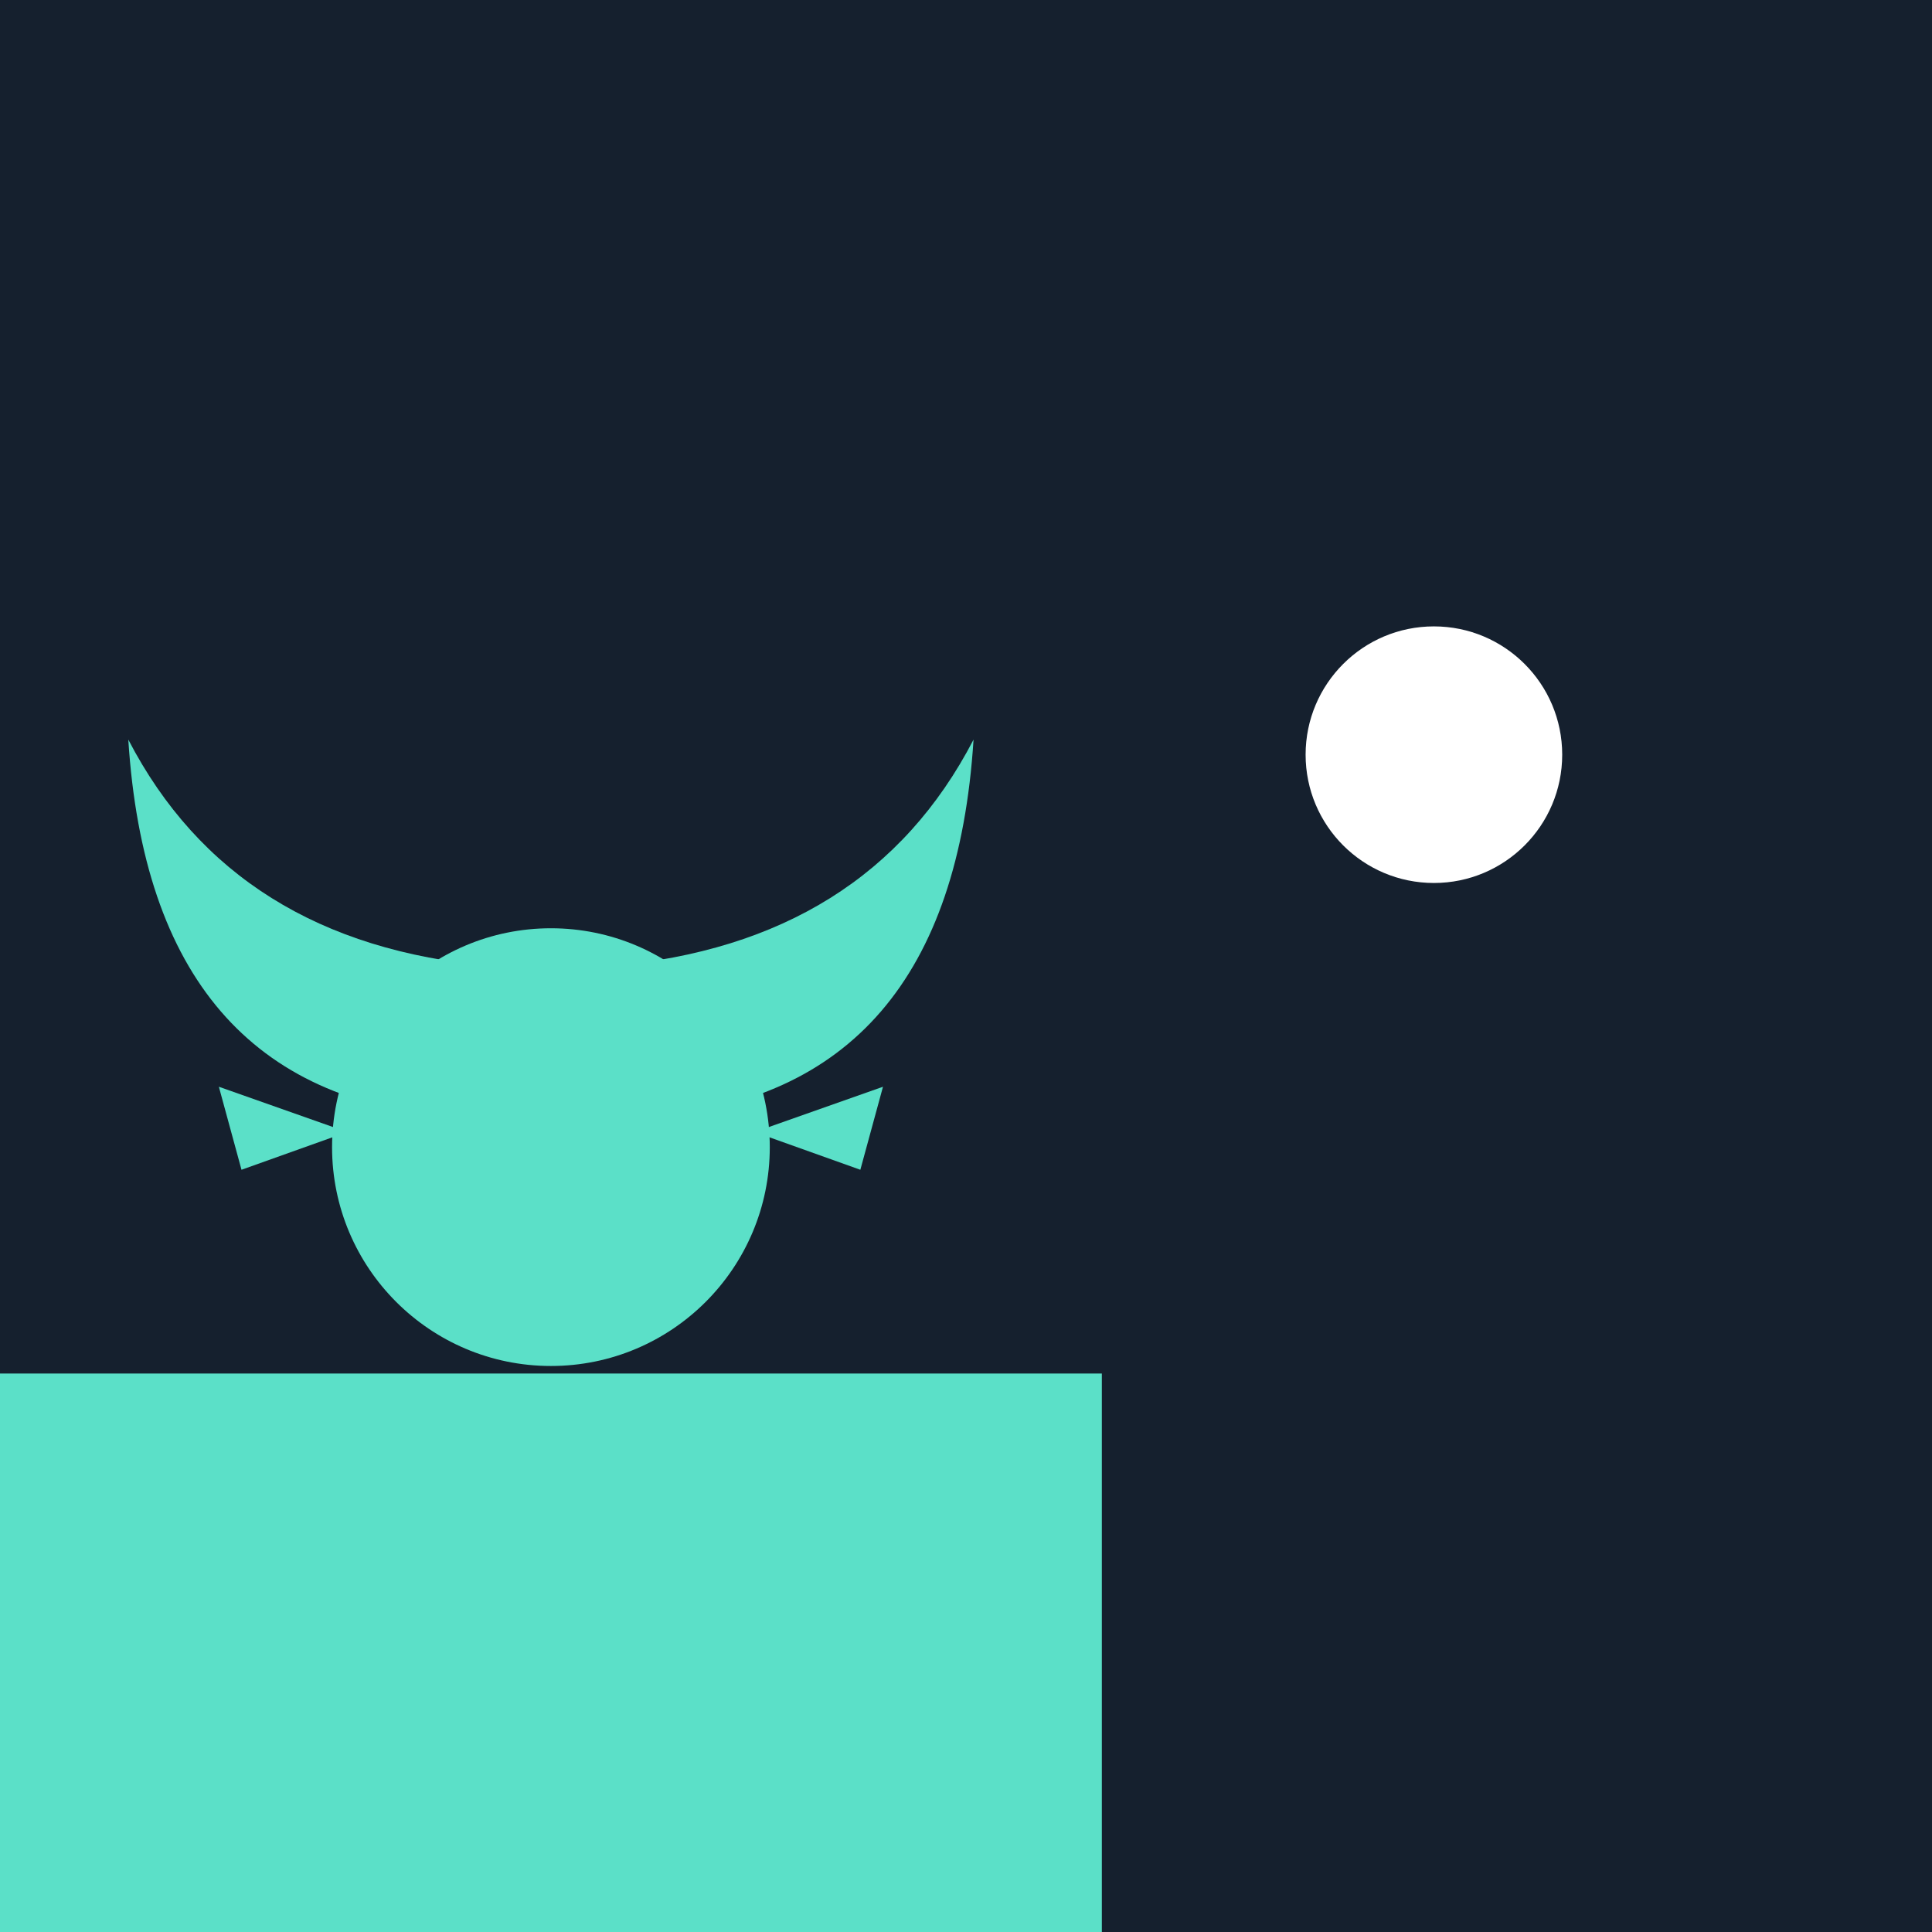
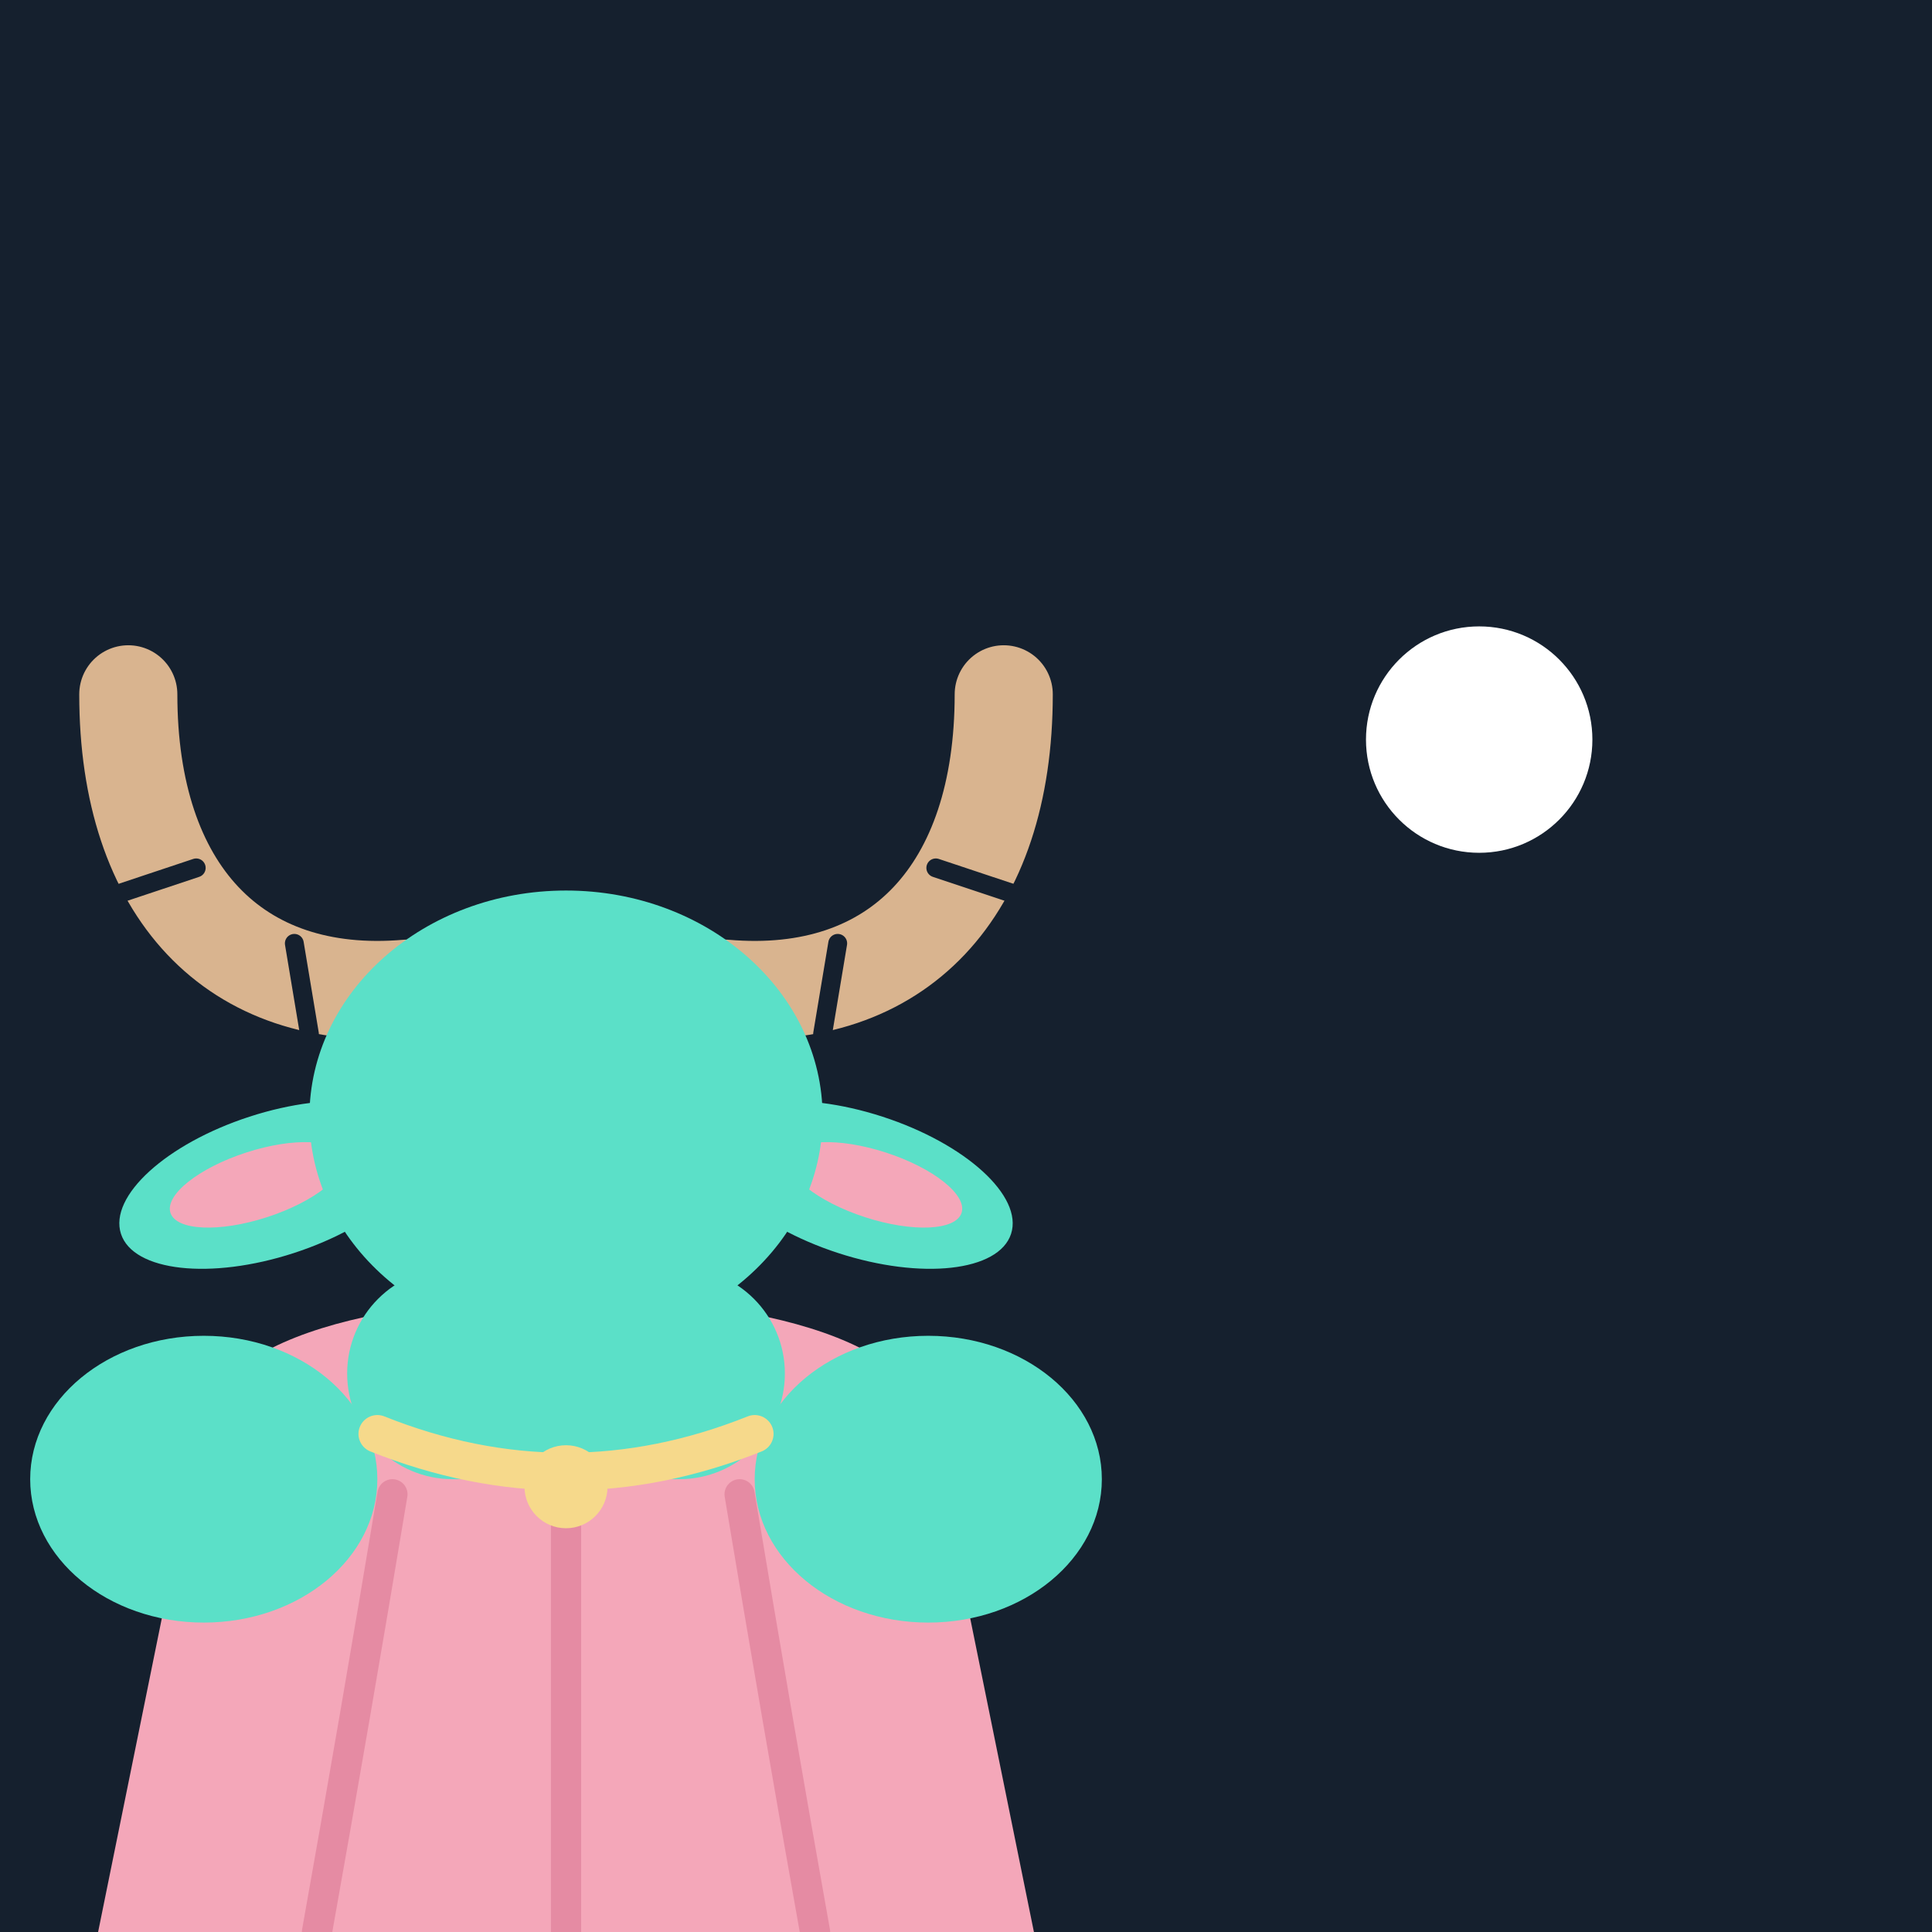
<svg xmlns="http://www.w3.org/2000/svg" viewBox="0 0 512 512" width="512" height="512">
  <rect x="0" y="0" width="512" height="512" fill="#15202E" />
+   <path d="M 52 384 C 52 352 108 344 150 344 C 192 344 248 352 248 384 L 274 512 L 26 512 Z" fill="#F4A7B9" />
+   <g fill="none" stroke="#E58BA3" stroke-width="8" stroke-linecap="round">
+     <path d="M 104 396 Q 94 456 84 512" />
+     <path d="M 150 400 L 150 512" />
+     <path d="M 196 396 Q 206 456 216 512" />
+   </g>
  <g fill="#5BE0C8">
-     <path d="M 120 296 Q 40 290 34 196 Q 62 250 130 256 Z" />
-     <path d="M 172 296 Q 252 290 258 196 Q 230 250 162 256 Z" />
-     <path d="M 92 300 L 58 288 L 64 310 Z" />
-     <path d="M 200 300 L 234 288 L 228 310 Z" />
-     <circle cx="146" cy="304" r="58" />
-     <rect x="0" y="364" width="292" height="148" />
+     <ellipse cx="54" cy="392" rx="46" ry="38" />
+     <ellipse cx="246" cy="392" rx="46" ry="38" />
+     <rect x="92" y="336" width="116" height="56" rx="28" />
  </g>
-   <circle cx="380" cy="200" r="34" fill="#FFFFFF" />
+   <path d="M 100 380 Q 150 400 200 380" fill="none" stroke="#F6D98B" stroke-width="10" stroke-linecap="round" />
+   <circle cx="150" cy="394" r="11" fill="#F6D98B" />
+   <g fill="#5BE0C8">
+     <ellipse cx="72" cy="314" rx="42" ry="19" transform="rotate(-18 72 314)" />
+     <ellipse cx="228" cy="314" rx="42" ry="19" transform="rotate(18 228 314)" />
+   </g>
+   <g fill="#F4A7B9">
+     <ellipse cx="68" cy="314" rx="24" ry="9" transform="rotate(-18 68 314)" />
+     <ellipse cx="232" cy="314" rx="24" ry="9" transform="rotate(18 232 314)" />
+   </g>
+   <g fill="none" stroke="#D9B48F" stroke-width="26" stroke-linecap="round">
+     <path d="M 108 262 C 62 266 34 236 34 184" />
+     <path d="M 192 262 C 238 266 266 236 266 184" />
+   </g>
+   <g fill="none" stroke="#15202E" stroke-width="5" stroke-linecap="round">
+     <path d="M 78 250 L 82 274" />
+     <path d="M 52 230 L 28 238" />
+     <path d="M 222 250 L 218 274" />
+     <path d="M 248 230 L 272 238" />
+   </g>
+   <ellipse cx="150" cy="296" rx="68" ry="60" fill="#5BE0C8" />
+   <circle cx="392" cy="196" r="30" fill="#FFFFFF" />
</svg>
